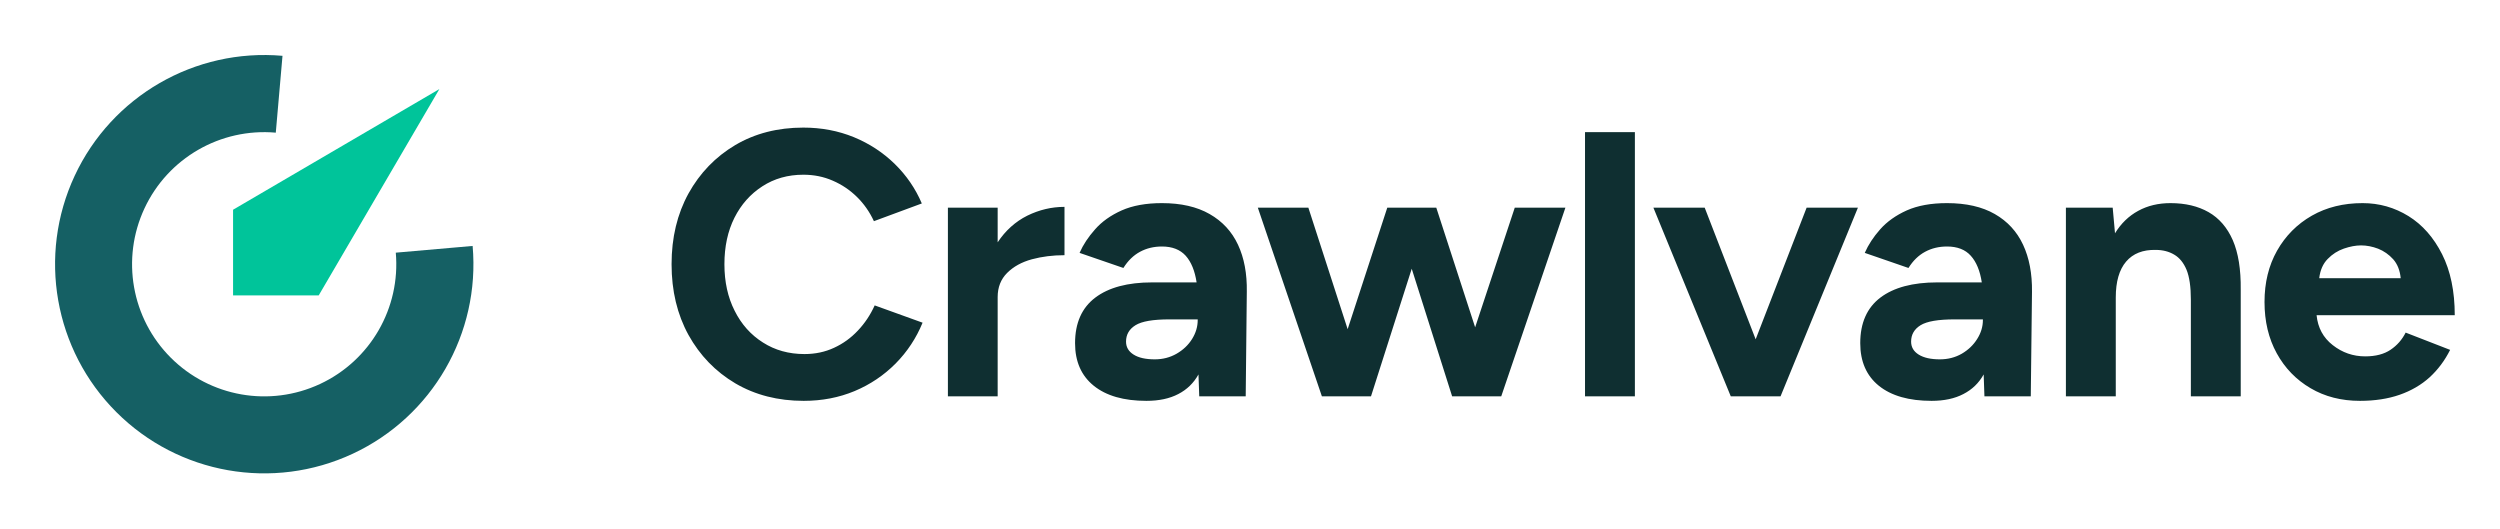
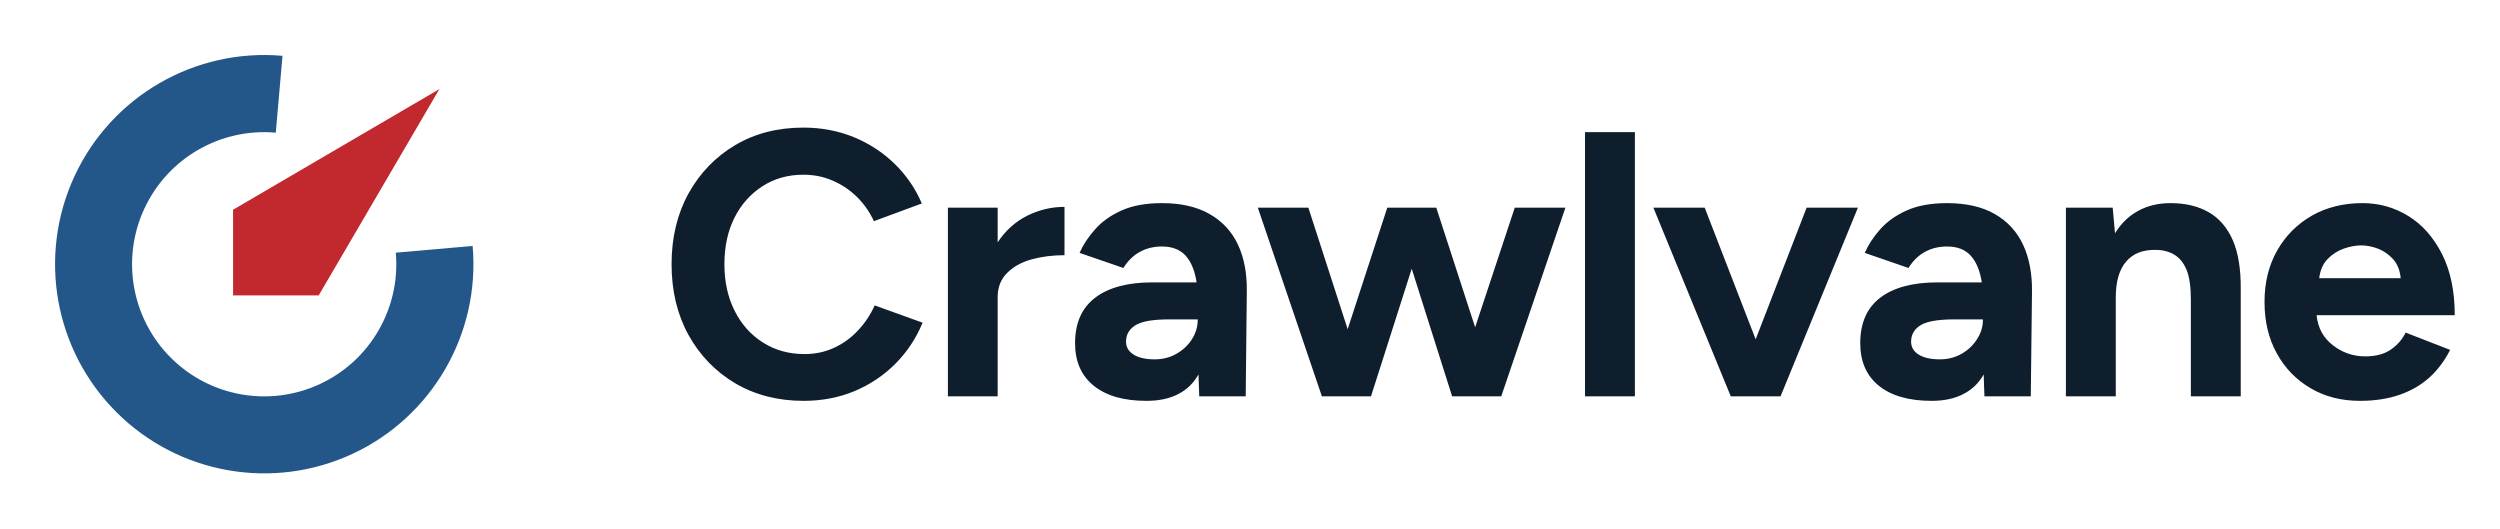
<svg xmlns="http://www.w3.org/2000/svg" viewBox="0 0 227.08 48" width="227.08" height="48" role="img" aria-label="Crawlvane">
-   <path fill="#156064" d="M42.93 22.34A19 19 0 1 1 25.66 5.07L25.05 12.05A12 12 0 1 0 35.95 22.95Z" />
-   <path fill="#00C49A" d="M39.91 8.09L28.95 26.83L21.17 26.83L21.17 19.05Z" />
-   <path fill="#0F2F31" d="M73 36.41L73 36.41Q69.50 36.41 66.79 34.82Q64.09 33.22 62.54 30.43Q61 27.63 61 24L61 24Q61 20.37 62.54 17.57Q64.09 14.78 66.78 13.18Q69.47 11.59 72.97 11.59L72.97 11.59Q75.43 11.59 77.56 12.46Q79.69 13.34 81.28 14.90Q82.87 16.46 83.73 18.48L83.73 18.48L79.38 20.09Q78.79 18.82 77.83 17.88Q76.87 16.94 75.64 16.41Q74.41 15.87 72.97 15.87L72.97 15.87Q70.87 15.87 69.25 16.92Q67.62 17.97 66.71 19.78Q65.80 21.60 65.80 24L65.80 24Q65.80 26.40 66.73 28.23Q67.65 30.07 69.30 31.11Q70.94 32.16 73.07 32.16L73.07 32.16Q74.54 32.16 75.76 31.59Q76.98 31.03 77.92 30.03Q78.86 29.04 79.45 27.74L79.45 27.74L83.80 29.31Q82.94 31.41 81.35 33.02Q79.75 34.63 77.63 35.52Q75.50 36.41 73 36.41ZM90.62 36L86.10 36L86.10 18.86L90.62 18.86L90.62 22.01Q91.69 20.40 93.31 19.59Q94.94 18.79 96.69 18.79L96.69 18.79L96.69 23.18Q95.11 23.18 93.73 23.55Q92.34 23.93 91.48 24.79Q90.62 25.65 90.62 26.98L90.62 26.98L90.62 36ZM104.13 36.41L104.13 36.41Q101.05 36.41 99.35 35.04Q97.65 33.67 97.65 31.17L97.65 31.17Q97.65 28.42 99.49 27.03Q101.32 25.65 104.65 25.65L104.65 25.65L108.69 25.65Q108.45 24.07 107.70 23.23Q106.94 22.39 105.54 22.39L105.54 22.39Q104.44 22.39 103.55 22.87Q102.66 23.35 102.04 24.34L102.04 24.34L98.06 22.97Q98.54 21.87 99.47 20.83Q100.39 19.78 101.89 19.11Q103.38 18.45 105.54 18.45L105.54 18.45Q108.14 18.45 109.87 19.44Q111.61 20.43 112.45 22.23Q113.29 24.03 113.25 26.50L113.25 26.50L113.15 36L108.93 36L108.86 34.01Q108.21 35.18 107.03 35.79Q105.85 36.41 104.13 36.41ZM104.89 32.64L104.89 32.64Q105.98 32.64 106.87 32.13Q107.77 31.61 108.28 30.79Q108.79 29.97 108.79 29.07L108.79 29.07L108.79 29.01L106.22 29.01Q103.99 29.01 103.14 29.54Q102.28 30.07 102.28 31.03L102.28 31.03Q102.28 31.78 102.97 32.21Q103.65 32.64 104.89 32.64ZM124.53 36L120.07 36L114.25 18.86L118.84 18.86L122.41 29.90L126.01 18.86L130.46 18.86L133.99 29.73L137.59 18.86L142.19 18.86L136.36 36L131.90 36L128.23 24.41L124.53 36ZM148.50 36L143.97 36L143.97 12L148.50 12L148.50 36ZM161.73 36L157.21 36L150.18 18.86L154.84 18.86L159.47 30.82L164.10 18.86L168.76 18.86L161.73 36ZM175.45 36.41L175.45 36.41Q172.36 36.41 170.66 35.04Q168.97 33.67 168.97 31.17L168.97 31.17Q168.97 28.42 170.80 27.03Q172.63 25.65 175.96 25.65L175.96 25.65L180.01 25.65Q179.77 24.07 179.01 23.23Q178.26 22.39 176.85 22.39L176.85 22.39Q175.75 22.39 174.86 22.87Q173.97 23.35 173.35 24.34L173.35 24.34L169.38 22.97Q169.86 21.87 170.78 20.83Q171.71 19.78 173.20 19.11Q174.69 18.45 176.85 18.45L176.85 18.45Q179.46 18.45 181.19 19.44Q182.92 20.43 183.76 22.23Q184.60 24.03 184.57 26.50L184.57 26.50L184.46 36L180.25 36L180.18 34.01Q179.53 35.18 178.34 35.79Q177.16 36.41 175.45 36.41ZM176.20 32.64L176.20 32.64Q177.30 32.64 178.19 32.13Q179.08 31.61 179.59 30.79Q180.11 29.97 180.11 29.07L180.11 29.07L180.11 29.01L177.54 29.01Q175.31 29.01 174.45 29.54Q173.59 30.07 173.59 31.03L173.59 31.03Q173.59 31.78 174.28 32.21Q174.97 32.64 176.20 32.64ZM192.18 36L187.65 36L187.65 18.86L191.90 18.86L192.11 21.19Q192.93 19.85 194.22 19.15Q195.50 18.45 197.15 18.45L197.15 18.45Q199.17 18.45 200.61 19.27Q202.05 20.09 202.81 21.82Q203.56 23.55 203.53 26.30L203.53 26.30L203.53 36L199.00 36L199.00 27.22Q199.00 25.47 198.61 24.51Q198.21 23.55 197.49 23.13Q196.77 22.70 195.81 22.70L195.81 22.70Q194.06 22.66 193.12 23.76Q192.18 24.86 192.18 27.02L192.18 27.02L192.18 36ZM214.36 36.41L214.36 36.41Q211.82 36.41 209.87 35.26Q207.91 34.11 206.80 32.09Q205.69 30.07 205.69 27.43L205.69 27.43Q205.69 24.79 206.83 22.77Q207.98 20.74 209.99 19.59Q211.99 18.45 214.60 18.45L214.60 18.45Q216.86 18.45 218.77 19.63Q220.67 20.81 221.82 23.09Q222.97 25.37 222.97 28.63L222.97 28.63L210.42 28.63Q210.59 30.34 211.89 31.35Q213.19 32.37 214.84 32.37L214.84 32.37Q216.25 32.37 217.14 31.77Q218.03 31.17 218.51 30.21L218.51 30.21L222.55 31.78Q221.83 33.22 220.69 34.27Q219.54 35.31 217.96 35.86Q216.38 36.41 214.36 36.41ZM210.66 25.27L210.66 25.27L218.06 25.27Q217.96 24.21 217.38 23.55Q216.79 22.90 216.01 22.59Q215.22 22.29 214.46 22.29L214.46 22.29Q213.74 22.29 212.90 22.58Q212.06 22.87 211.43 23.52Q210.79 24.17 210.66 25.27Z" />
+   <path fill="#235789" d="M42.93 22.34A19 19 0 1 1 25.66 5.07L25.05 12.05A12 12 0 1 0 35.95 22.95Z" />
+   <path fill="#C1292E" d="M39.91 8.09L28.95 26.83L21.17 26.83L21.17 19.05Z" />
+   <path fill="#0F1E2D" d="M73 36.41L73 36.41Q69.50 36.41 66.79 34.82Q64.09 33.22 62.54 30.43Q61 27.63 61 24L61 24Q61 20.37 62.54 17.57Q64.09 14.78 66.78 13.18Q69.47 11.59 72.97 11.59L72.97 11.59Q75.43 11.59 77.56 12.46Q79.69 13.34 81.28 14.90Q82.87 16.46 83.73 18.48L83.73 18.48L79.38 20.09Q78.79 18.82 77.83 17.88Q76.87 16.94 75.64 16.41Q74.41 15.87 72.97 15.87L72.97 15.87Q70.87 15.87 69.25 16.92Q67.62 17.97 66.71 19.78Q65.80 21.60 65.80 24L65.80 24Q65.80 26.40 66.73 28.23Q67.65 30.07 69.30 31.11Q70.94 32.16 73.07 32.16L73.07 32.16Q74.54 32.16 75.76 31.59Q76.98 31.03 77.92 30.03Q78.86 29.04 79.45 27.74L79.45 27.74L83.80 29.31Q82.94 31.41 81.35 33.02Q79.75 34.63 77.63 35.52Q75.50 36.41 73 36.41ZM90.62 36L86.10 36L86.10 18.86L90.62 18.86L90.62 22.01Q91.69 20.40 93.31 19.59Q94.94 18.79 96.69 18.79L96.69 18.79L96.69 23.18Q95.11 23.18 93.73 23.55Q92.34 23.93 91.48 24.79Q90.62 25.65 90.62 26.98L90.62 26.98L90.62 36ZM104.13 36.41L104.13 36.41Q101.05 36.41 99.35 35.04Q97.65 33.67 97.65 31.17L97.65 31.17Q97.65 28.42 99.49 27.03Q101.32 25.65 104.65 25.65L104.65 25.65L108.69 25.65Q108.45 24.07 107.70 23.23Q106.94 22.39 105.54 22.39L105.54 22.39Q104.44 22.39 103.55 22.87Q102.66 23.35 102.04 24.34L102.04 24.34L98.06 22.97Q98.54 21.87 99.47 20.83Q100.39 19.78 101.89 19.11Q103.38 18.45 105.54 18.45L105.54 18.45Q108.14 18.45 109.87 19.44Q111.61 20.43 112.45 22.23Q113.29 24.03 113.25 26.50L113.25 26.50L113.15 36L108.93 36L108.86 34.01Q108.21 35.18 107.03 35.79Q105.85 36.41 104.13 36.41ZM104.89 32.64L104.89 32.64Q105.98 32.64 106.87 32.13Q107.77 31.61 108.28 30.79Q108.79 29.97 108.79 29.07L108.79 29.07L108.79 29.01L106.22 29.01Q103.99 29.01 103.14 29.54Q102.28 30.07 102.28 31.03L102.28 31.03Q102.28 31.78 102.97 32.21Q103.65 32.64 104.89 32.64ZM124.53 36L120.07 36L114.25 18.86L118.84 18.86L122.41 29.90L126.01 18.86L130.46 18.86L133.99 29.73L137.59 18.86L142.19 18.86L136.36 36L131.90 36L128.23 24.41L124.53 36ZM148.50 36L143.97 36L143.97 12L148.50 12L148.50 36ZM161.73 36L157.21 36L150.18 18.86L154.84 18.86L159.47 30.82L164.10 18.86L168.76 18.86L161.73 36ZM175.45 36.41L175.45 36.41Q172.36 36.41 170.66 35.04Q168.97 33.67 168.97 31.17L168.97 31.17Q168.97 28.42 170.80 27.03Q172.63 25.65 175.96 25.65L175.96 25.65L180.01 25.65Q179.77 24.07 179.01 23.23Q178.26 22.39 176.85 22.39L176.85 22.39Q175.75 22.39 174.86 22.87Q173.97 23.35 173.35 24.34L173.35 24.34L169.38 22.97Q169.86 21.87 170.78 20.83Q171.71 19.78 173.20 19.11Q174.69 18.45 176.85 18.45L176.85 18.45Q179.46 18.45 181.19 19.44Q182.92 20.43 183.76 22.23Q184.60 24.03 184.57 26.50L184.57 26.50L184.46 36L180.25 36L180.18 34.01Q179.53 35.18 178.34 35.79Q177.16 36.41 175.45 36.41ZM176.20 32.64L176.20 32.64Q177.30 32.64 178.19 32.13Q179.08 31.61 179.59 30.79Q180.11 29.97 180.11 29.07L180.11 29.07L180.11 29.01L177.54 29.01Q175.31 29.01 174.45 29.54Q173.59 30.07 173.59 31.03L173.59 31.03Q173.59 31.78 174.28 32.21Q174.97 32.64 176.20 32.64ZM192.18 36L187.65 36L187.65 18.86L191.90 18.86L192.11 21.19Q192.93 19.85 194.22 19.15Q195.50 18.45 197.15 18.45L197.15 18.45Q199.17 18.45 200.61 19.27Q202.05 20.09 202.81 21.82Q203.56 23.55 203.53 26.30L203.53 26.30L203.53 36L199.00 36L199.00 27.22Q199.00 25.47 198.61 24.51Q198.21 23.55 197.49 23.13Q196.77 22.70 195.81 22.70L195.81 22.70Q194.06 22.66 193.12 23.76Q192.18 24.86 192.18 27.02L192.18 27.02L192.18 36ZM214.36 36.41L214.36 36.41Q211.82 36.41 209.87 35.26Q207.91 34.11 206.80 32.09Q205.69 30.07 205.69 27.43L205.69 27.43Q205.69 24.79 206.83 22.77Q207.98 20.74 209.99 19.59Q211.99 18.45 214.60 18.45L214.60 18.45Q216.86 18.45 218.77 19.63Q220.67 20.81 221.82 23.09Q222.97 25.37 222.97 28.63L222.97 28.63L210.42 28.63Q210.59 30.34 211.89 31.35Q213.19 32.37 214.84 32.37L214.84 32.37Q216.25 32.37 217.14 31.77Q218.03 31.17 218.51 30.21L218.51 30.21L222.55 31.78Q221.83 33.22 220.69 34.27Q219.54 35.31 217.96 35.86Q216.38 36.41 214.36 36.41ZM210.66 25.27L210.66 25.27L218.06 25.27Q217.96 24.21 217.38 23.55Q216.79 22.90 216.01 22.59Q215.22 22.29 214.46 22.29L214.46 22.29Q213.74 22.29 212.90 22.58Q212.06 22.87 211.43 23.52Q210.79 24.17 210.66 25.27Z" />
</svg>
